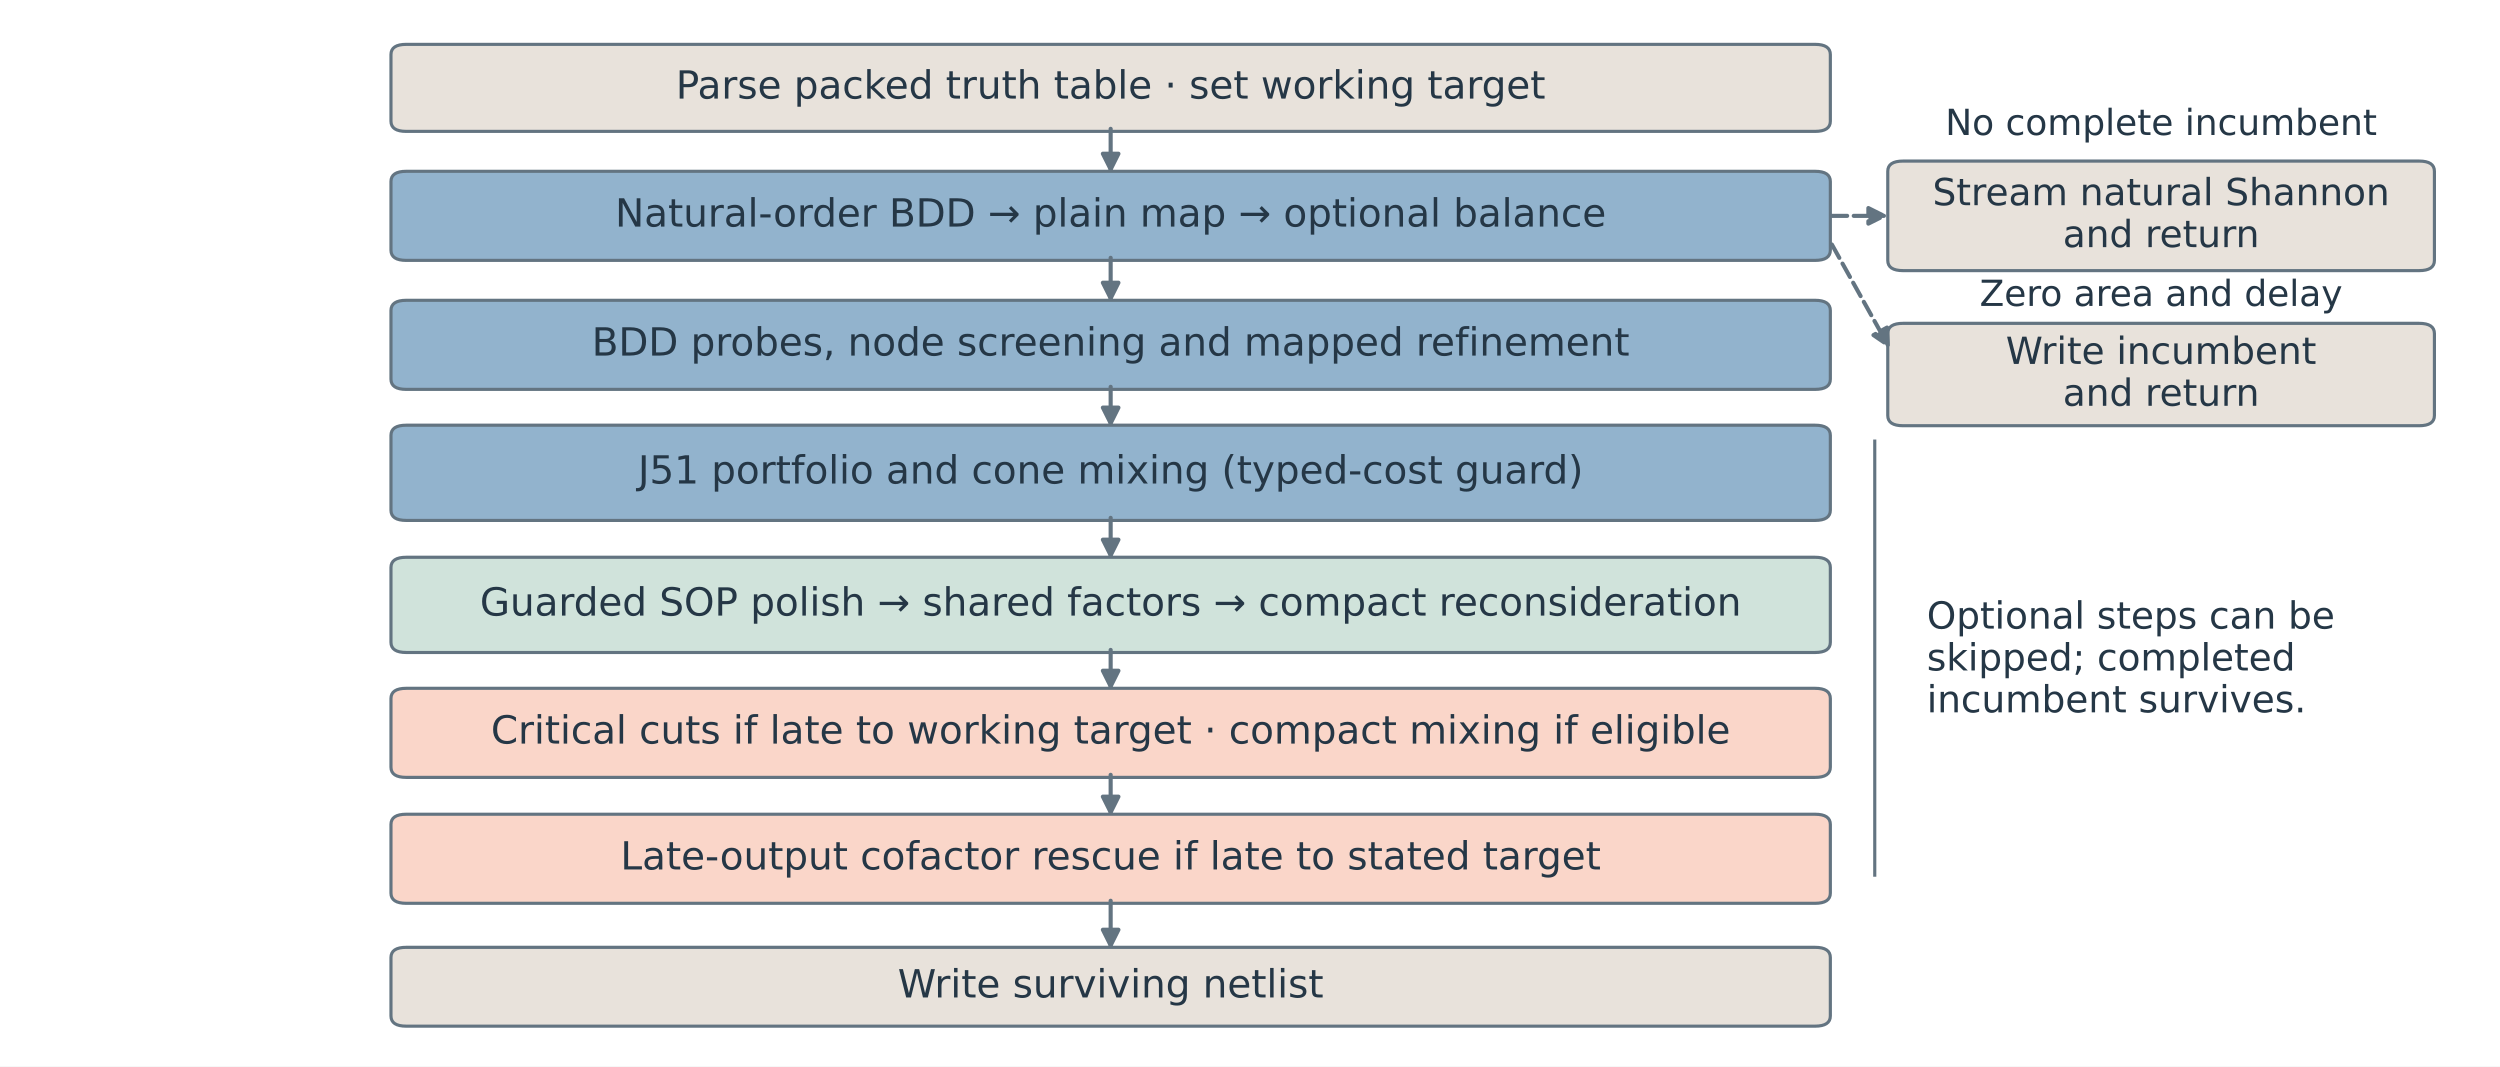
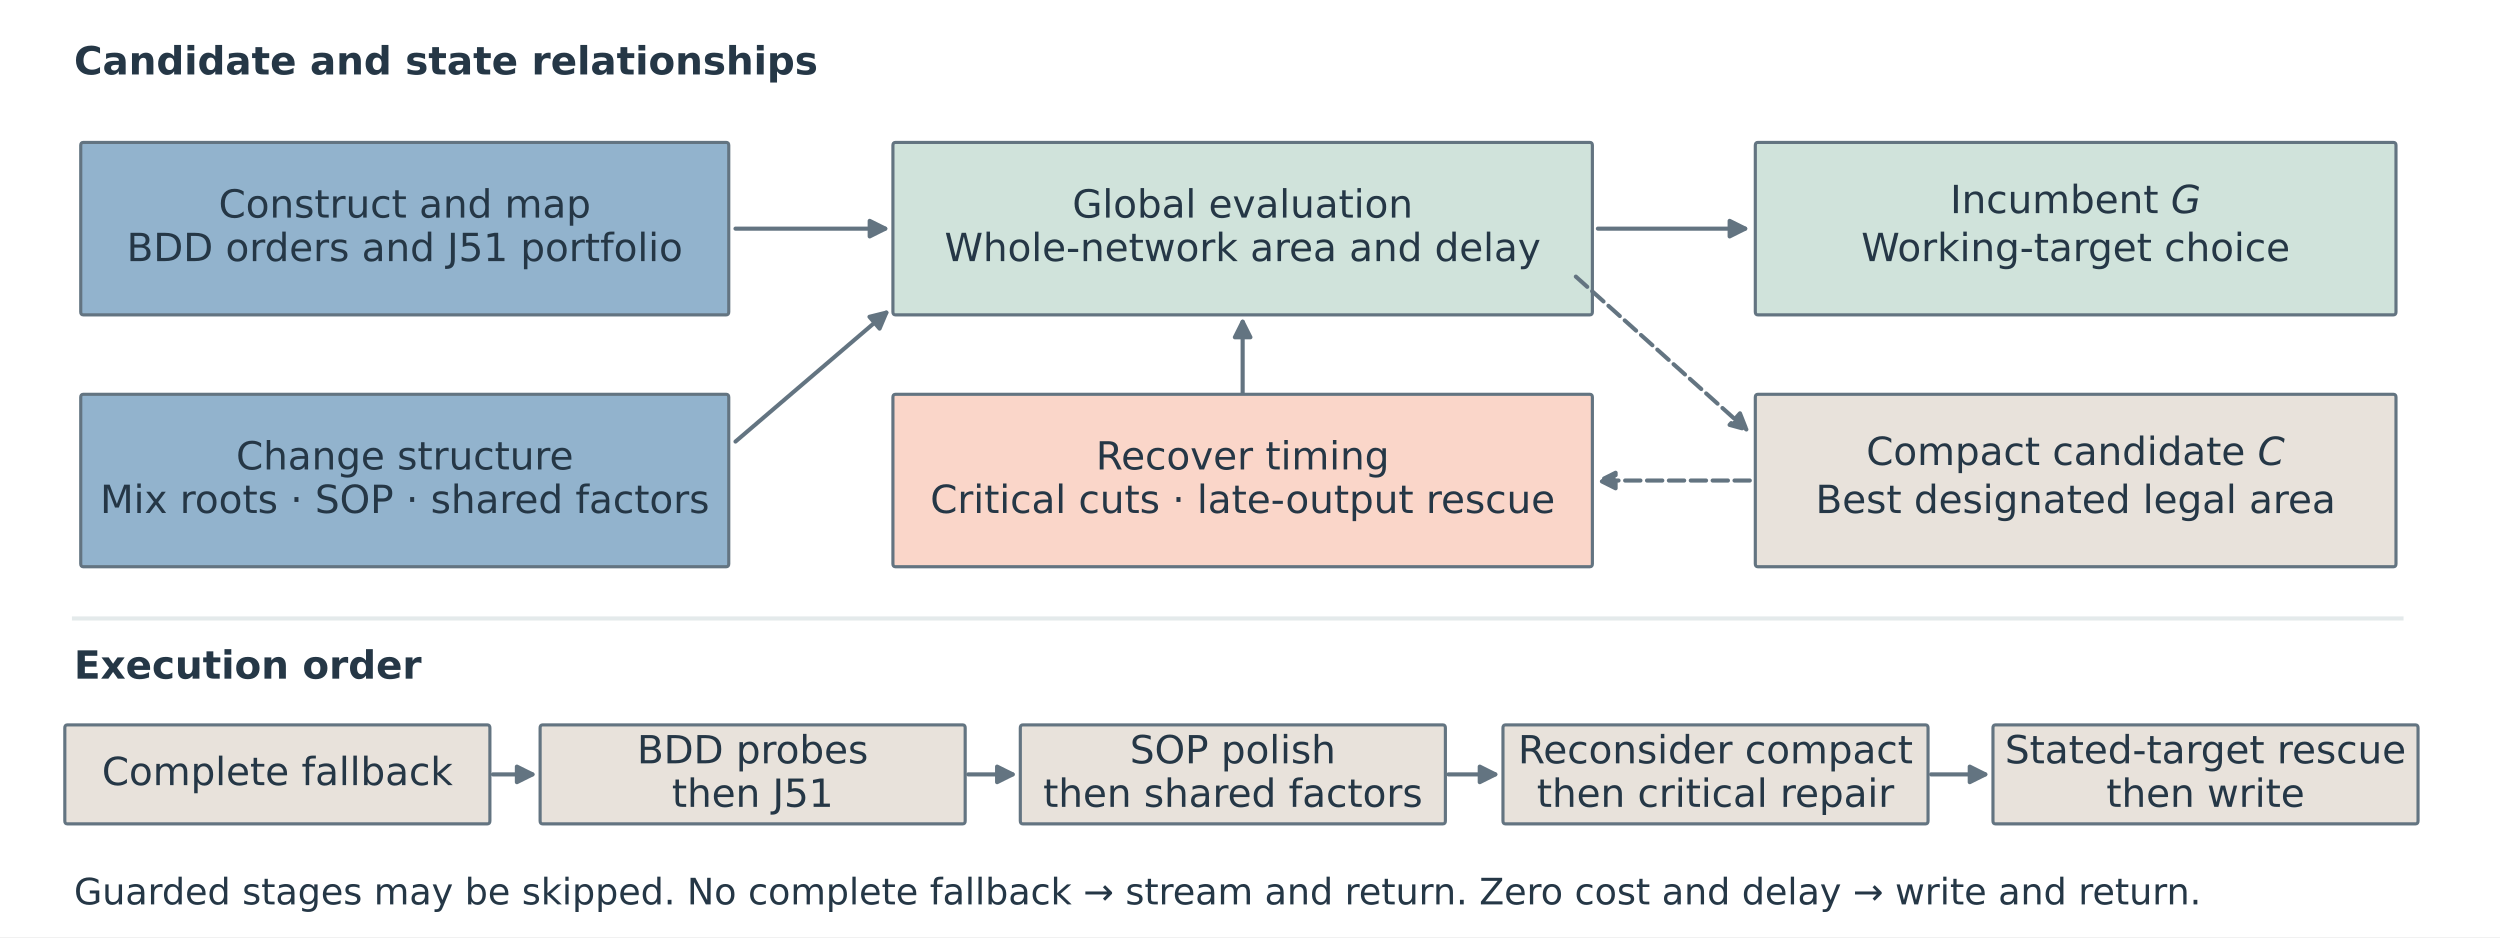
- <svg xmlns="http://www.w3.org/2000/svg" width="514.8pt" height="219.6pt" viewBox="0 0 514.8 219.6" version="1.1">
+ <svg xmlns="http://www.w3.org/2000/svg" width="514.8pt" height="192.96pt" viewBox="0 0 514.8 192.96" version="1.1">
  <defs>
    <style type="text/css">*{stroke-linejoin: round; stroke-linecap: butt}</style>
  </defs>
  <g id="figure_1">
    <g id="patch_1">
-       <path d="M 0 219.6  L 514.8 219.6  L 514.8 0  L 0 0  z " style="fill: #ffffff" />
+       <path d="M 0 192.96  L 514.8 192.96  L 514.8 0  L 0 0  z " style="fill: #ffffff" />
    </g>
    <g id="axes_1">
      <g id="patch_2">
-         <path d="M 83.661 27.055  L 373.751 27.055  Q 376.904 27.055 376.904 24.947  L 376.904 11.244  Q 376.904 9.135 373.751 9.135  L 83.661 9.135  Q 80.508 9.135 80.508 11.244  L 80.508 24.947  Q 80.508 27.055 83.661 27.055  z " clip-path="url(#p40236f127a)" style="fill: #e8e2db; stroke: #637481; stroke-width: 0.65; stroke-linejoin: miter" />
+         <path d="M 17.13 64.835  L 149.562 64.835  Q 150.067 64.835 150.067 64.217  L 150.067 29.947  Q 150.067 29.33 149.562 29.33  L 17.13 29.33  Q 16.625 29.33 16.625 29.947  L 16.625 64.217  Q 16.625 64.835 17.13 64.835  z " clip-path="url(#p3690bac92a)" style="fill: #92b3cd; stroke: #637481; stroke-width: 0.65; stroke-linejoin: miter" />
      </g>
      <g id="patch_3">
-         <path d="M 83.661 53.618  L 373.751 53.618  Q 376.904 53.618 376.904 51.509  L 376.904 37.385  Q 376.904 35.277 373.751 35.277  L 83.661 35.277  Q 80.508 35.277 80.508 37.385  L 80.508 51.509  Q 80.508 53.618 83.661 53.618  z " clip-path="url(#p40236f127a)" style="fill: #92b3cd; stroke: #637481; stroke-width: 0.65; stroke-linejoin: miter" />
+         <path d="M 184.373 64.835  L 327.4 64.835  Q 327.904 64.835 327.904 64.217  L 327.904 29.947  Q 327.904 29.33 327.4 29.33  L 184.373 29.33  Q 183.869 29.33 183.869 29.947  L 183.869 64.217  Q 183.869 64.835 184.373 64.835  z " clip-path="url(#p3690bac92a)" style="fill: #d0e3db; stroke: #637481; stroke-width: 0.65; stroke-linejoin: miter" />
      </g>
      <g id="patch_4">
-         <path d="M 83.661 80.18  L 373.751 80.18  Q 376.904 80.18 376.904 78.072  L 376.904 63.948  Q 376.904 61.839 373.751 61.839  L 83.661 61.839  Q 80.508 61.839 80.508 63.948  L 80.508 78.072  Q 80.508 80.18 83.661 80.18  z " clip-path="url(#p40236f127a)" style="fill: #92b3cd; stroke: #637481; stroke-width: 0.65; stroke-linejoin: miter" />
+         <path d="M 361.958 64.835  L 492.877 64.835  Q 493.382 64.835 493.382 64.217  L 493.382 29.947  Q 493.382 29.33 492.877 29.33  L 361.958 29.33  Q 361.454 29.33 361.454 29.947  L 361.454 64.217  Q 361.454 64.835 361.958 64.835  z " clip-path="url(#p3690bac92a)" style="fill: #d0e3db; stroke: #637481; stroke-width: 0.65; stroke-linejoin: miter" />
      </g>
      <g id="patch_5">
-         <path d="M 83.661 107.165  L 373.751 107.165  Q 376.904 107.165 376.904 105.057  L 376.904 89.667  Q 376.904 87.559 373.751 87.559  L 83.661 87.559  Q 80.508 87.559 80.508 89.667  L 80.508 105.057  Q 80.508 107.165 83.661 107.165  z " clip-path="url(#p40236f127a)" style="fill: #92b3cd; stroke: #637481; stroke-width: 0.65; stroke-linejoin: miter" />
+         <path d="M 361.958 116.702  L 492.877 116.702  Q 493.382 116.702 493.382 116.085  L 493.382 81.815  Q 493.382 81.198 492.877 81.198  L 361.958 81.198  Q 361.454 81.198 361.454 81.815  L 361.454 116.085  Q 361.454 116.702 361.958 116.702  z " clip-path="url(#p3690bac92a)" style="fill: #e8e2db; stroke: #637481; stroke-width: 0.65; stroke-linejoin: miter" />
      </g>
      <g id="patch_6">
-         <path d="M 83.661 134.36  L 373.751 134.36  Q 376.904 134.36 376.904 132.252  L 376.904 116.862  Q 376.904 114.754 373.751 114.754  L 83.661 114.754  Q 80.508 114.754 80.508 116.862  L 80.508 132.252  Q 80.508 134.36 83.661 134.36  z " clip-path="url(#p40236f127a)" style="fill: #d0e3db; stroke: #637481; stroke-width: 0.65; stroke-linejoin: miter" />
+         <path d="M 17.13 116.702  L 149.562 116.702  Q 150.067 116.702 150.067 116.085  L 150.067 81.815  Q 150.067 81.198 149.562 81.198  L 17.13 81.198  Q 16.625 81.198 16.625 81.815  L 16.625 116.085  Q 16.625 116.702 17.13 116.702  z " clip-path="url(#p3690bac92a)" style="fill: #92b3cd; stroke: #637481; stroke-width: 0.65; stroke-linejoin: miter" />
      </g>
      <g id="patch_7">
-         <path d="M 83.661 160.08  L 373.751 160.08  Q 376.904 160.08 376.904 157.971  L 376.904 143.847  Q 376.904 141.739 373.751 141.739  L 83.661 141.739  Q 80.508 141.739 80.508 143.847  L 80.508 157.971  Q 80.508 160.08 83.661 160.08  z " clip-path="url(#p40236f127a)" style="fill: #fad6c9; stroke: #637481; stroke-width: 0.65; stroke-linejoin: miter" />
+         <path d="M 184.373 116.702  L 327.4 116.702  Q 327.904 116.702 327.904 116.085  L 327.904 81.815  Q 327.904 81.198 327.4 81.198  L 184.373 81.198  Q 183.869 81.198 183.869 81.815  L 183.869 116.085  Q 183.869 116.702 184.373 116.702  z " clip-path="url(#p3690bac92a)" style="fill: #fad6c9; stroke: #637481; stroke-width: 0.65; stroke-linejoin: miter" />
      </g>
      <g id="patch_8">
-         <path d="M 83.661 186.01  L 373.751 186.01  Q 376.904 186.01 376.904 183.902  L 376.904 169.777  Q 376.904 167.669 373.751 167.669  L 83.661 167.669  Q 80.508 167.669 80.508 169.777  L 80.508 183.902  Q 80.508 186.01 83.661 186.01  z " clip-path="url(#p40236f127a)" style="fill: #fad6c9; stroke: #637481; stroke-width: 0.65; stroke-linejoin: miter" />
+         <path d="M 151.454 47.082  Q 167.346 47.082 182.288 47.082  " clip-path="url(#p3690bac92a)" style="fill: none; stroke: #637481; stroke-width: 0.85; stroke-linecap: round" />
+         <path d="M 179.088 45.482  L 182.288 47.082  L 179.088 48.682  z " clip-path="url(#p3690bac92a)" style="fill: #637481; stroke: #637481; stroke-width: 0.85; stroke-linecap: round" />
      </g>
      <g id="patch_9">
-         <path d="M 83.661 211.308  L 373.751 211.308  Q 376.904 211.308 376.904 209.2  L 376.904 197.183  Q 376.904 195.075 373.751 195.075  L 83.661 195.075  Q 80.508 195.075 80.508 197.183  L 80.508 209.2  Q 80.508 211.308 83.661 211.308  z " clip-path="url(#p40236f127a)" style="fill: #e8e2db; stroke: #637481; stroke-width: 0.65; stroke-linejoin: miter" />
+         <path d="M 329.04 47.082  Q 344.679 47.082 359.368 47.082  " clip-path="url(#p3690bac92a)" style="fill: none; stroke: #637481; stroke-width: 0.85; stroke-linecap: round" />
+         <path d="M 356.168 45.482  L 359.368 47.082  L 356.168 48.682  z " clip-path="url(#p3690bac92a)" style="fill: #637481; stroke: #637481; stroke-width: 0.85; stroke-linecap: round" />
      </g>
      <g id="patch_10">
-         <path d="M 228.706 26.528  Q 228.706 31.166 228.706 34.853  " clip-path="url(#p40236f127a)" style="fill: none; stroke: #637481; stroke-width: 0.85; stroke-linecap: round" />
-         <path d="M 230.306 31.653  L 228.706 34.853  L 227.106 31.653  z " clip-path="url(#p40236f127a)" style="fill: #637481; stroke: #637481; stroke-width: 0.85; stroke-linecap: round" />
+         <path d="M 324.499 56.962  Q 342.409 73.016 359.611 88.436  " clip-path="url(#p3690bac92a)" style="fill: none; stroke-dasharray: 3.145,1.36; stroke-dashoffset: 0; stroke: #637481; stroke-width: 0.85; stroke-linecap: round" />
+         <path d="M 358.296 85.109  L 359.611 88.436  L 356.16 87.491  z " clip-path="url(#p3690bac92a)" style="fill: #637481; stroke-dasharray: 3.145,1.36; stroke-dashoffset: 0; stroke: #637481; stroke-width: 0.85; stroke-linecap: round" />
      </g>
      <g id="patch_11">
-         <path d="M 228.706 53.09  Q 228.706 57.728 228.706 61.416  " clip-path="url(#p40236f127a)" style="fill: none; stroke: #637481; stroke-width: 0.85; stroke-linecap: round" />
-         <path d="M 230.306 58.216  L 228.706 61.416  L 227.106 58.216  z " clip-path="url(#p40236f127a)" style="fill: #637481; stroke: #637481; stroke-width: 0.85; stroke-linecap: round" />
+         <path d="M 151.454 90.923  Q 167.346 77.338 182.516 64.371  " clip-path="url(#p3690bac92a)" style="fill: none; stroke: #637481; stroke-width: 0.85; stroke-linecap: round" />
+         <path d="M 179.043 65.235  L 182.516 64.371  L 181.123 67.667  z " clip-path="url(#p3690bac92a)" style="fill: #637481; stroke: #637481; stroke-width: 0.85; stroke-linecap: round" />
      </g>
      <g id="patch_12">
-         <path d="M 228.706 79.653  Q 228.706 83.87 228.706 87.136  " clip-path="url(#p40236f127a)" style="fill: none; stroke: #637481; stroke-width: 0.85; stroke-linecap: round" />
-         <path d="M 230.306 83.936  L 228.706 87.136  L 227.106 83.936  z " clip-path="url(#p40236f127a)" style="fill: #637481; stroke: #637481; stroke-width: 0.85; stroke-linecap: round" />
+         <path d="M 255.886 80.92  Q 255.886 73.109 255.886 66.248  " clip-path="url(#p3690bac92a)" style="fill: none; stroke: #637481; stroke-width: 0.85; stroke-linecap: round" />
+         <path d="M 254.286 69.448  L 255.886 66.248  L 257.486 69.448  z " clip-path="url(#p3690bac92a)" style="fill: #637481; stroke: #637481; stroke-width: 0.85; stroke-linecap: round" />
      </g>
      <g id="patch_13">
-         <path d="M 228.706 106.638  Q 228.706 110.959 228.706 114.331  " clip-path="url(#p40236f127a)" style="fill: none; stroke: #637481; stroke-width: 0.85; stroke-linecap: round" />
-         <path d="M 230.306 111.131  L 228.706 114.331  L 227.106 111.131  z " clip-path="url(#p40236f127a)" style="fill: #637481; stroke: #637481; stroke-width: 0.85; stroke-linecap: round" />
+         <path d="M 360.319 98.95  Q 344.427 98.95 329.485 98.95  " clip-path="url(#p3690bac92a)" style="fill: none; stroke-dasharray: 3.145,1.36; stroke-dashoffset: 0; stroke: #637481; stroke-width: 0.85; stroke-linecap: round" />
+         <path d="M 332.685 100.55  L 329.485 98.95  L 332.685 97.35  z " clip-path="url(#p3690bac92a)" style="fill: #637481; stroke-dasharray: 3.145,1.36; stroke-dashoffset: 0; stroke: #637481; stroke-width: 0.85; stroke-linecap: round" />
      </g>
      <g id="patch_14">
-         <path d="M 228.706 133.833  Q 228.706 138.049 228.706 141.315  " clip-path="url(#p40236f127a)" style="fill: none; stroke: #637481; stroke-width: 0.85; stroke-linecap: round" />
-         <path d="M 230.306 138.115  L 228.706 141.315  L 227.106 138.115  z " clip-path="url(#p40236f127a)" style="fill: #637481; stroke: #637481; stroke-width: 0.85; stroke-linecap: round" />
+         <path d="M 13.851 169.65  L 100.373 169.65  Q 100.878 169.65 100.878 169.033  L 100.878 149.891  Q 100.878 149.274 100.373 149.274  L 13.851 149.274  Q 13.346 149.274 13.346 149.891  L 13.346 169.033  Q 13.346 169.65 13.851 169.65  z " clip-path="url(#p3690bac92a)" style="fill: #e8e2db; stroke: #637481; stroke-width: 0.65; stroke-linejoin: miter" />
      </g>
      <g id="patch_15">
-         <path d="M 228.706 159.553  Q 228.706 163.874 228.706 167.246  " clip-path="url(#p40236f127a)" style="fill: none; stroke: #637481; stroke-width: 0.85; stroke-linecap: round" />
-         <path d="M 230.306 164.046  L 228.706 167.246  L 227.106 164.046  z " clip-path="url(#p40236f127a)" style="fill: #637481; stroke: #637481; stroke-width: 0.85; stroke-linecap: round" />
+         <path d="M 111.724 169.65  L 198.247 169.65  Q 198.751 169.65 198.751 169.033  L 198.751 149.891  Q 198.751 149.274 198.247 149.274  L 111.724 149.274  Q 111.22 149.274 111.22 149.891  L 111.22 169.033  Q 111.22 169.65 111.724 169.65  z " clip-path="url(#p3690bac92a)" style="fill: #e8e2db; stroke: #637481; stroke-width: 0.65; stroke-linejoin: miter" />
      </g>
      <g id="patch_16">
-         <path d="M 228.706 185.483  Q 228.706 190.543 228.706 194.652  " clip-path="url(#p40236f127a)" style="fill: none; stroke: #637481; stroke-width: 0.85; stroke-linecap: round" />
-         <path d="M 230.306 191.452  L 228.706 194.652  L 227.106 191.452  z " clip-path="url(#p40236f127a)" style="fill: #637481; stroke: #637481; stroke-width: 0.85; stroke-linecap: round" />
+         <path d="M 210.607 169.65  L 297.13 169.65  Q 297.634 169.65 297.634 169.033  L 297.634 149.891  Q 297.634 149.274 297.13 149.274  L 210.607 149.274  Q 210.103 149.274 210.103 149.891  L 210.103 169.033  Q 210.103 169.65 210.607 169.65  z " clip-path="url(#p3690bac92a)" style="fill: #e8e2db; stroke: #637481; stroke-width: 0.65; stroke-linejoin: miter" />
      </g>
      <g id="patch_17">
-         <path d="M 391.882 55.726  L 498.143 55.726  Q 501.296 55.726 501.296 53.618  L 501.296 35.277  Q 501.296 33.168 498.143 33.168  L 391.882 33.168  Q 388.729 33.168 388.729 35.277  L 388.729 53.618  Q 388.729 55.726 391.882 55.726  z " clip-path="url(#p40236f127a)" style="fill: #e8e2db; stroke: #637481; stroke-width: 0.65; stroke-linejoin: miter" />
+         <path d="M 309.995 169.65  L 396.517 169.65  Q 397.021 169.65 397.021 169.033  L 397.021 149.891  Q 397.021 149.274 396.517 149.274  L 309.995 149.274  Q 309.49 149.274 309.49 149.891  L 309.49 169.033  Q 309.49 169.65 309.995 169.65  z " clip-path="url(#p3690bac92a)" style="fill: #e8e2db; stroke: #637481; stroke-width: 0.65; stroke-linejoin: miter" />
      </g>
      <g id="patch_18">
-         <path d="M 377.22 44.447  Q 383.053 44.447 387.936 44.447  " clip-path="url(#p40236f127a)" style="fill: none; stroke-dasharray: 3.145,1.36; stroke-dashoffset: 0; stroke: #637481; stroke-width: 0.85; stroke-linecap: round" />
-         <path d="M 384.736 42.847  L 387.936 44.447  L 384.736 46.047  z " clip-path="url(#p40236f127a)" style="fill: #637481; stroke-dasharray: 3.145,1.36; stroke-dashoffset: 0; stroke: #637481; stroke-width: 0.85; stroke-linecap: round" />
+         <path d="M 410.895 169.65  L 497.418 169.65  Q 497.922 169.65 497.922 169.033  L 497.922 149.891  Q 497.922 149.274 497.418 149.274  L 410.895 149.274  Q 410.391 149.274 410.391 149.891  L 410.391 169.033  Q 410.391 169.65 410.895 169.65  z " clip-path="url(#p3690bac92a)" style="fill: #e8e2db; stroke: #637481; stroke-width: 0.65; stroke-linejoin: miter" />
      </g>
      <g id="patch_19">
-         <path d="M 391.882 87.664  L 498.143 87.664  Q 501.296 87.664 501.296 85.556  L 501.296 68.691  Q 501.296 66.583 498.143 66.583  L 391.882 66.583  Q 388.729 66.583 388.729 68.691  L 388.729 85.556  Q 388.729 87.664 391.882 87.664  z " clip-path="url(#p40236f127a)" style="fill: #e8e2db; stroke: #637481; stroke-width: 0.65; stroke-linejoin: miter" />
+         <path d="M 101.508 159.462  Q 106.049 159.462 109.639 159.462  " clip-path="url(#p3690bac92a)" style="fill: none; stroke: #637481; stroke-width: 0.85; stroke-linecap: round" />
+         <path d="M 106.439 157.862  L 109.639 159.462  L 106.439 161.062  z " clip-path="url(#p3690bac92a)" style="fill: #637481; stroke: #637481; stroke-width: 0.85; stroke-linecap: round" />
      </g>
      <g id="patch_20">
-         <path d="M 377.22 50.35  Q 383.211 61.102 388.739 71.023  " clip-path="url(#p40236f127a)" style="fill: none; stroke-dasharray: 3.145,1.36; stroke-dashoffset: 0; stroke: #637481; stroke-width: 0.85; stroke-linecap: round" />
-         <path d="M 388.579 67.449  L 388.739 71.023  L 385.784 69.006  z " clip-path="url(#p40236f127a)" style="fill: #637481; stroke-dasharray: 3.145,1.36; stroke-dashoffset: 0; stroke: #637481; stroke-width: 0.85; stroke-linecap: round" />
+         <path d="M 199.382 159.462  Q 204.427 159.462 208.522 159.462  " clip-path="url(#p3690bac92a)" style="fill: none; stroke: #637481; stroke-width: 0.85; stroke-linecap: round" />
+         <path d="M 205.322 157.862  L 208.522 159.462  L 205.322 161.062  z " clip-path="url(#p3690bac92a)" style="fill: #637481; stroke: #637481; stroke-width: 0.85; stroke-linecap: round" />
+       </g>
+       <g id="patch_21">
+         <path d="M 298.265 159.462  Q 303.562 159.462 307.909 159.462  " clip-path="url(#p3690bac92a)" style="fill: none; stroke: #637481; stroke-width: 0.85; stroke-linecap: round" />
+         <path d="M 304.709 157.862  L 307.909 159.462  L 304.709 161.062  z " clip-path="url(#p3690bac92a)" style="fill: #637481; stroke: #637481; stroke-width: 0.85; stroke-linecap: round" />
+       </g>
+       <g id="patch_22">
+         <path d="M 397.652 159.462  Q 403.706 159.462 408.81 159.462  " clip-path="url(#p3690bac92a)" style="fill: none; stroke: #637481; stroke-width: 0.85; stroke-linecap: round" />
+         <path d="M 405.61 157.862  L 408.81 159.462  L 405.61 161.062  z " clip-path="url(#p3690bac92a)" style="fill: #637481; stroke: #637481; stroke-width: 0.85; stroke-linecap: round" />
      </g>
      <g id="line2d_1">
-         <path d="M 386.049 180.213  L 386.049 90.827  " clip-path="url(#p40236f127a)" style="fill: none; stroke: #637481; stroke-width: 0.65; stroke-linecap: square" />
+         <path d="M 15.238 127.354  L 494.517 127.354  " clip-path="url(#p3690bac92a)" style="fill: none; stroke: #e4eaeb; stroke-width: 0.85; stroke-linecap: square" />
      </g>
      <g id="text_1">
-         <text style="font-size: 8px; font-family: 'DejaVu Sans'; text-anchor: middle; fill: #253746" x="228.706" y="20.303" transform="rotate(-0 228.7063 20.30254)">Parse packed truth table · set working target</text>
+         <text style="font-weight: 700; font-size: 8px; font-family: 'DejaVu Sans'; text-anchor: start; fill: #253746" x="15.238" y="15.329" transform="rotate(-0 15.23808 15.32878)">Candidate and state relationships</text>
      </g>
      <g id="text_2">
-         <text style="font-size: 8px; font-family: 'DejaVu Sans'; text-anchor: middle; fill: #253746" x="228.706" y="46.655" transform="rotate(-0 228.7063 46.65454)">Natural-order BDD → plain map → optional balance</text>
+         <text style="font-size: 8px; font-family: 'DejaVu Sans'; fill: #253746" transform="translate(45.01675 44.81061)">Construct and map</text>
+         <text style="font-size: 8px; font-family: 'DejaVu Sans'; fill: #253746" transform="translate(26.0855 53.76886)">BDD orders and J51 portfolio</text>
      </g>
      <g id="text_3">
-         <text style="font-size: 8px; font-family: 'DejaVu Sans'; text-anchor: middle; fill: #253746" x="228.706" y="73.217" transform="rotate(-0 228.7063 73.21736)">BDD probes, node screening and mapped refinement</text>
+         <text style="font-size: 8px; font-family: 'DejaVu Sans'; fill: #253746" transform="translate(220.8159 44.81061)">Global evaluation</text>
+         <text style="font-size: 8px; font-family: 'DejaVu Sans'; fill: #253746" transform="translate(194.5015 53.76886)">Whole-network area and delay</text>
      </g>
      <g id="text_4">
-         <text style="font-size: 8px; font-family: 'DejaVu Sans'; text-anchor: middle; fill: #253746" x="228.706" y="99.569" transform="rotate(-0 228.7063 99.56936)">J51 portfolio and cone mixing (typed-cost guard)</text>
+         <g style="fill: #253746" transform="translate(401.5778 44.81061)">
+           <text>
+             <tspan x="0" y="-0.922" style="font-size: 8px; font-family: 'DejaVu Sans'; fill: #253746">I</tspan>
+             <tspan x="2.359" y="-0.922" style="font-size: 8px; font-family: 'DejaVu Sans'; fill: #253746">n</tspan>
+             <tspan x="7.43" y="-0.922" style="font-size: 8px; font-family: 'DejaVu Sans'; fill: #253746">c</tspan>
+             <tspan x="11.828" y="-0.922" style="font-size: 8px; font-family: 'DejaVu Sans'; fill: #253746">u</tspan>
+             <tspan x="16.898" y="-0.922" style="font-size: 8px; font-family: 'DejaVu Sans'; fill: #253746">m</tspan>
+             <tspan x="24.691" y="-0.922" style="font-size: 8px; font-family: 'DejaVu Sans'; fill: #253746">b</tspan>
+             <tspan x="29.77" y="-0.922" style="font-size: 8px; font-family: 'DejaVu Sans'; fill: #253746">e</tspan>
+             <tspan x="34.691" y="-0.922" style="font-size: 8px; font-family: 'DejaVu Sans'; fill: #253746">n</tspan>
+             <tspan x="39.762" y="-0.922" style="font-size: 8px; font-family: 'DejaVu Sans'; fill: #253746">t</tspan>
+             <tspan x="42.898" y="-0.922" style="font-size: 8px; font-family: 'DejaVu Sans'; fill: #253746"> </tspan>
+             <tspan x="45.441" y="-0.922" style="font-style: oblique; font-size: 8px; font-family: 'DejaVu Sans'; fill: #253746">G</tspan>
+           </text>
+         </g>
+         <text style="font-size: 8px; font-family: 'DejaVu Sans'; fill: #253746" transform="translate(383.2735 53.76886)">Working-target choice</text>
      </g>
      <g id="text_5">
-         <text style="font-size: 8px; font-family: 'DejaVu Sans'; text-anchor: middle; fill: #253746" x="228.706" y="126.765" transform="rotate(-0 228.7063 126.7646)">Guarded SOP polish → shared factors → compact reconsideration</text>
+         <g style="fill: #253746" transform="translate(384.2978 96.67076)">
+           <text>
+             <tspan x="0" y="-0.922" style="font-size: 8px; font-family: 'DejaVu Sans'; fill: #253746">C</tspan>
+             <tspan x="5.586" y="-0.922" style="font-size: 8px; font-family: 'DejaVu Sans'; fill: #253746">o</tspan>
+             <tspan x="10.48" y="-0.922" style="font-size: 8px; font-family: 'DejaVu Sans'; fill: #253746">m</tspan>
+             <tspan x="18.273" y="-0.922" style="font-size: 8px; font-family: 'DejaVu Sans'; fill: #253746">p</tspan>
+             <tspan x="23.352" y="-0.922" style="font-size: 8px; font-family: 'DejaVu Sans'; fill: #253746">a</tspan>
+             <tspan x="28.254" y="-0.922" style="font-size: 8px; font-family: 'DejaVu Sans'; fill: #253746">c</tspan>
+             <tspan x="32.652" y="-0.922" style="font-size: 8px; font-family: 'DejaVu Sans'; fill: #253746">t</tspan>
+             <tspan x="35.789" y="-0.922" style="font-size: 8px; font-family: 'DejaVu Sans'; fill: #253746"> </tspan>
+             <tspan x="38.332" y="-0.922" style="font-size: 8px; font-family: 'DejaVu Sans'; fill: #253746">c</tspan>
+             <tspan x="42.73" y="-0.922" style="font-size: 8px; font-family: 'DejaVu Sans'; fill: #253746">a</tspan>
+             <tspan x="47.633" y="-0.922" style="font-size: 8px; font-family: 'DejaVu Sans'; fill: #253746">n</tspan>
+             <tspan x="52.703" y="-0.922" style="font-size: 8px; font-family: 'DejaVu Sans'; fill: #253746">d</tspan>
+             <tspan x="57.781" y="-0.922" style="font-size: 8px; font-family: 'DejaVu Sans'; fill: #253746">i</tspan>
+             <tspan x="60.004" y="-0.922" style="font-size: 8px; font-family: 'DejaVu Sans'; fill: #253746">d</tspan>
+             <tspan x="65.082" y="-0.922" style="font-size: 8px; font-family: 'DejaVu Sans'; fill: #253746">a</tspan>
+             <tspan x="69.984" y="-0.922" style="font-size: 8px; font-family: 'DejaVu Sans'; fill: #253746">t</tspan>
+             <tspan x="73.121" y="-0.922" style="font-size: 8px; font-family: 'DejaVu Sans'; fill: #253746">e</tspan>
+             <tspan x="78.043" y="-0.922" style="font-size: 8px; font-family: 'DejaVu Sans'; fill: #253746"> </tspan>
+             <tspan x="80.586" y="-0.922" style="font-style: oblique; font-size: 8px; font-family: 'DejaVu Sans'; fill: #253746">C</tspan>
+           </text>
+         </g>
+         <text style="font-size: 8px; font-family: 'DejaVu Sans'; fill: #253746" transform="translate(373.8641 105.6453)">Best designated legal area</text>
      </g>
      <g id="text_6">
-         <text style="font-size: 8px; font-family: 'DejaVu Sans'; text-anchor: middle; fill: #253746" x="228.706" y="153.117" transform="rotate(-0 228.7063 153.1166)">Critical cuts if late to working target · compact mixing if eligible</text>
+         <text style="font-size: 8px; font-family: 'DejaVu Sans'; fill: #253746" transform="translate(48.6105 96.67826)">Change structure</text>
+         <text style="font-size: 8px; font-family: 'DejaVu Sans'; fill: #253746" transform="translate(20.61737 105.6365)">Mix roots · SOP · shared factors</text>
      </g>
      <g id="text_7">
-         <text style="font-size: 8px; font-family: 'DejaVu Sans'; text-anchor: middle; fill: #253746" x="228.706" y="179.047" transform="rotate(-0 228.7063 179.047)">Late-output cofactor rescue if late to stated target</text>
+         <text style="font-size: 8px; font-family: 'DejaVu Sans'; fill: #253746" transform="translate(225.6734 96.67826)">Recover timing</text>
+         <text style="font-size: 8px; font-family: 'DejaVu Sans'; fill: #253746" transform="translate(191.5559 105.6365)">Critical cuts · late-output rescue</text>
      </g>
      <g id="text_8">
-         <text style="font-size: 8px; font-family: 'DejaVu Sans'; text-anchor: middle; fill: #253746" x="228.706" y="205.399" transform="rotate(-0 228.7063 205.399)">Write surviving netlist</text>
+         <text style="font-weight: 700; font-size: 8px; font-family: 'DejaVu Sans'; text-anchor: start; fill: #253746" x="15.238" y="139.749" transform="rotate(-0 15.23808 139.7494)">Execution order</text>
      </g>
      <g id="text_9">
-         <text style="font-size: 7.7px; font-family: 'DejaVu Sans'; fill: #253746" transform="translate(397.9582 42.2606)">Stream natural Shannon</text>
-         <text style="font-size: 7.7px; font-family: 'DejaVu Sans'; fill: #253746" transform="translate(424.7759 50.88292)">and return</text>
+         <text style="font-size: 8px; font-family: 'DejaVu Sans'; text-anchor: middle; fill: #253746" x="57.112" y="161.67" transform="rotate(-0 57.11191 161.6696)">Complete fallback</text>
      </g>
      <g id="text_10">
-         <text style="font-size: 7.4px; font-family: 'DejaVu Sans'; text-anchor: middle; fill: #253746" x="445.012" y="27.793" transform="rotate(-0 445.0124 27.79258)">No complete incumbent</text>
+         <text style="font-size: 8px; font-family: 'DejaVu Sans'; fill: #253746" transform="translate(131.1844 157.1905)">BDD probes</text>
+         <text style="font-size: 8px; font-family: 'DejaVu Sans'; fill: #253746" transform="translate(138.3451 166.1488)">then J51</text>
      </g>
      <g id="text_11">
-         <text style="font-size: 7.7px; font-family: 'DejaVu Sans'; fill: #253746" transform="translate(413.046 74.93708)">Write incumbent</text>
-         <text style="font-size: 7.7px; font-family: 'DejaVu Sans'; fill: #253746" transform="translate(424.7759 83.5594)">and return</text>
+         <text style="font-size: 8px; font-family: 'DejaVu Sans'; fill: #253746" transform="translate(232.6691 157.1905)">SOP polish</text>
+         <text style="font-size: 8px; font-family: 'DejaVu Sans'; fill: #253746" transform="translate(214.7991 166.1488)">then shared factors</text>
      </g>
      <g id="text_12">
-         <text style="font-size: 7.4px; font-family: 'DejaVu Sans'; text-anchor: middle; fill: #253746" x="445.012" y="62.999" transform="rotate(-0 445.0124 62.99885)">Zero area and delay</text>
+         <text style="font-size: 8px; font-family: 'DejaVu Sans'; fill: #253746" transform="translate(312.6008 157.1905)">Reconsider compact</text>
+         <text style="font-size: 8px; font-family: 'DejaVu Sans'; fill: #253746" transform="translate(316.4558 166.1488)">then critical repair</text>
      </g>
      <g id="text_13">
-         <text style="font-size: 7.7px; font-family: 'DejaVu Sans'; fill: #253746" transform="translate(396.7692 129.4436)">Optional steps can be</text>
-         <text style="font-size: 7.7px; font-family: 'DejaVu Sans'; fill: #253746" transform="translate(396.7692 138.0659)">skipped; completed</text>
-         <text style="font-size: 7.7px; font-family: 'DejaVu Sans'; fill: #253746" transform="translate(396.7692 146.6882)">incumbent survives.</text>
+         <text style="font-size: 8px; font-family: 'DejaVu Sans'; fill: #253746" transform="translate(412.8572 157.1905)">Stated-target rescue</text>
+         <text style="font-size: 8px; font-family: 'DejaVu Sans'; fill: #253746" transform="translate(433.7297 166.1488)">then write</text>
+       </g>
+       <g id="text_14">
+         <text style="font-size: 7.5px; font-family: 'DejaVu Sans'; text-anchor: start; fill: #253746" x="15.238" y="186.231" transform="rotate(-0 15.23808 186.2306)">Guarded stages may be skipped. No complete fallback → stream and return. Zero cost and delay → write and return.</text>
      </g>
    </g>
  </g>
  <defs>
-     <clipPath id="p40236f127a">
-       <rect x="5.148" y="4.392" width="504.504" height="210.816" />
+     <clipPath id="p3690bac92a">
+       <rect x="5.148" y="3.859" width="504.504" height="185.242" />
    </clipPath>
  </defs>
</svg>
